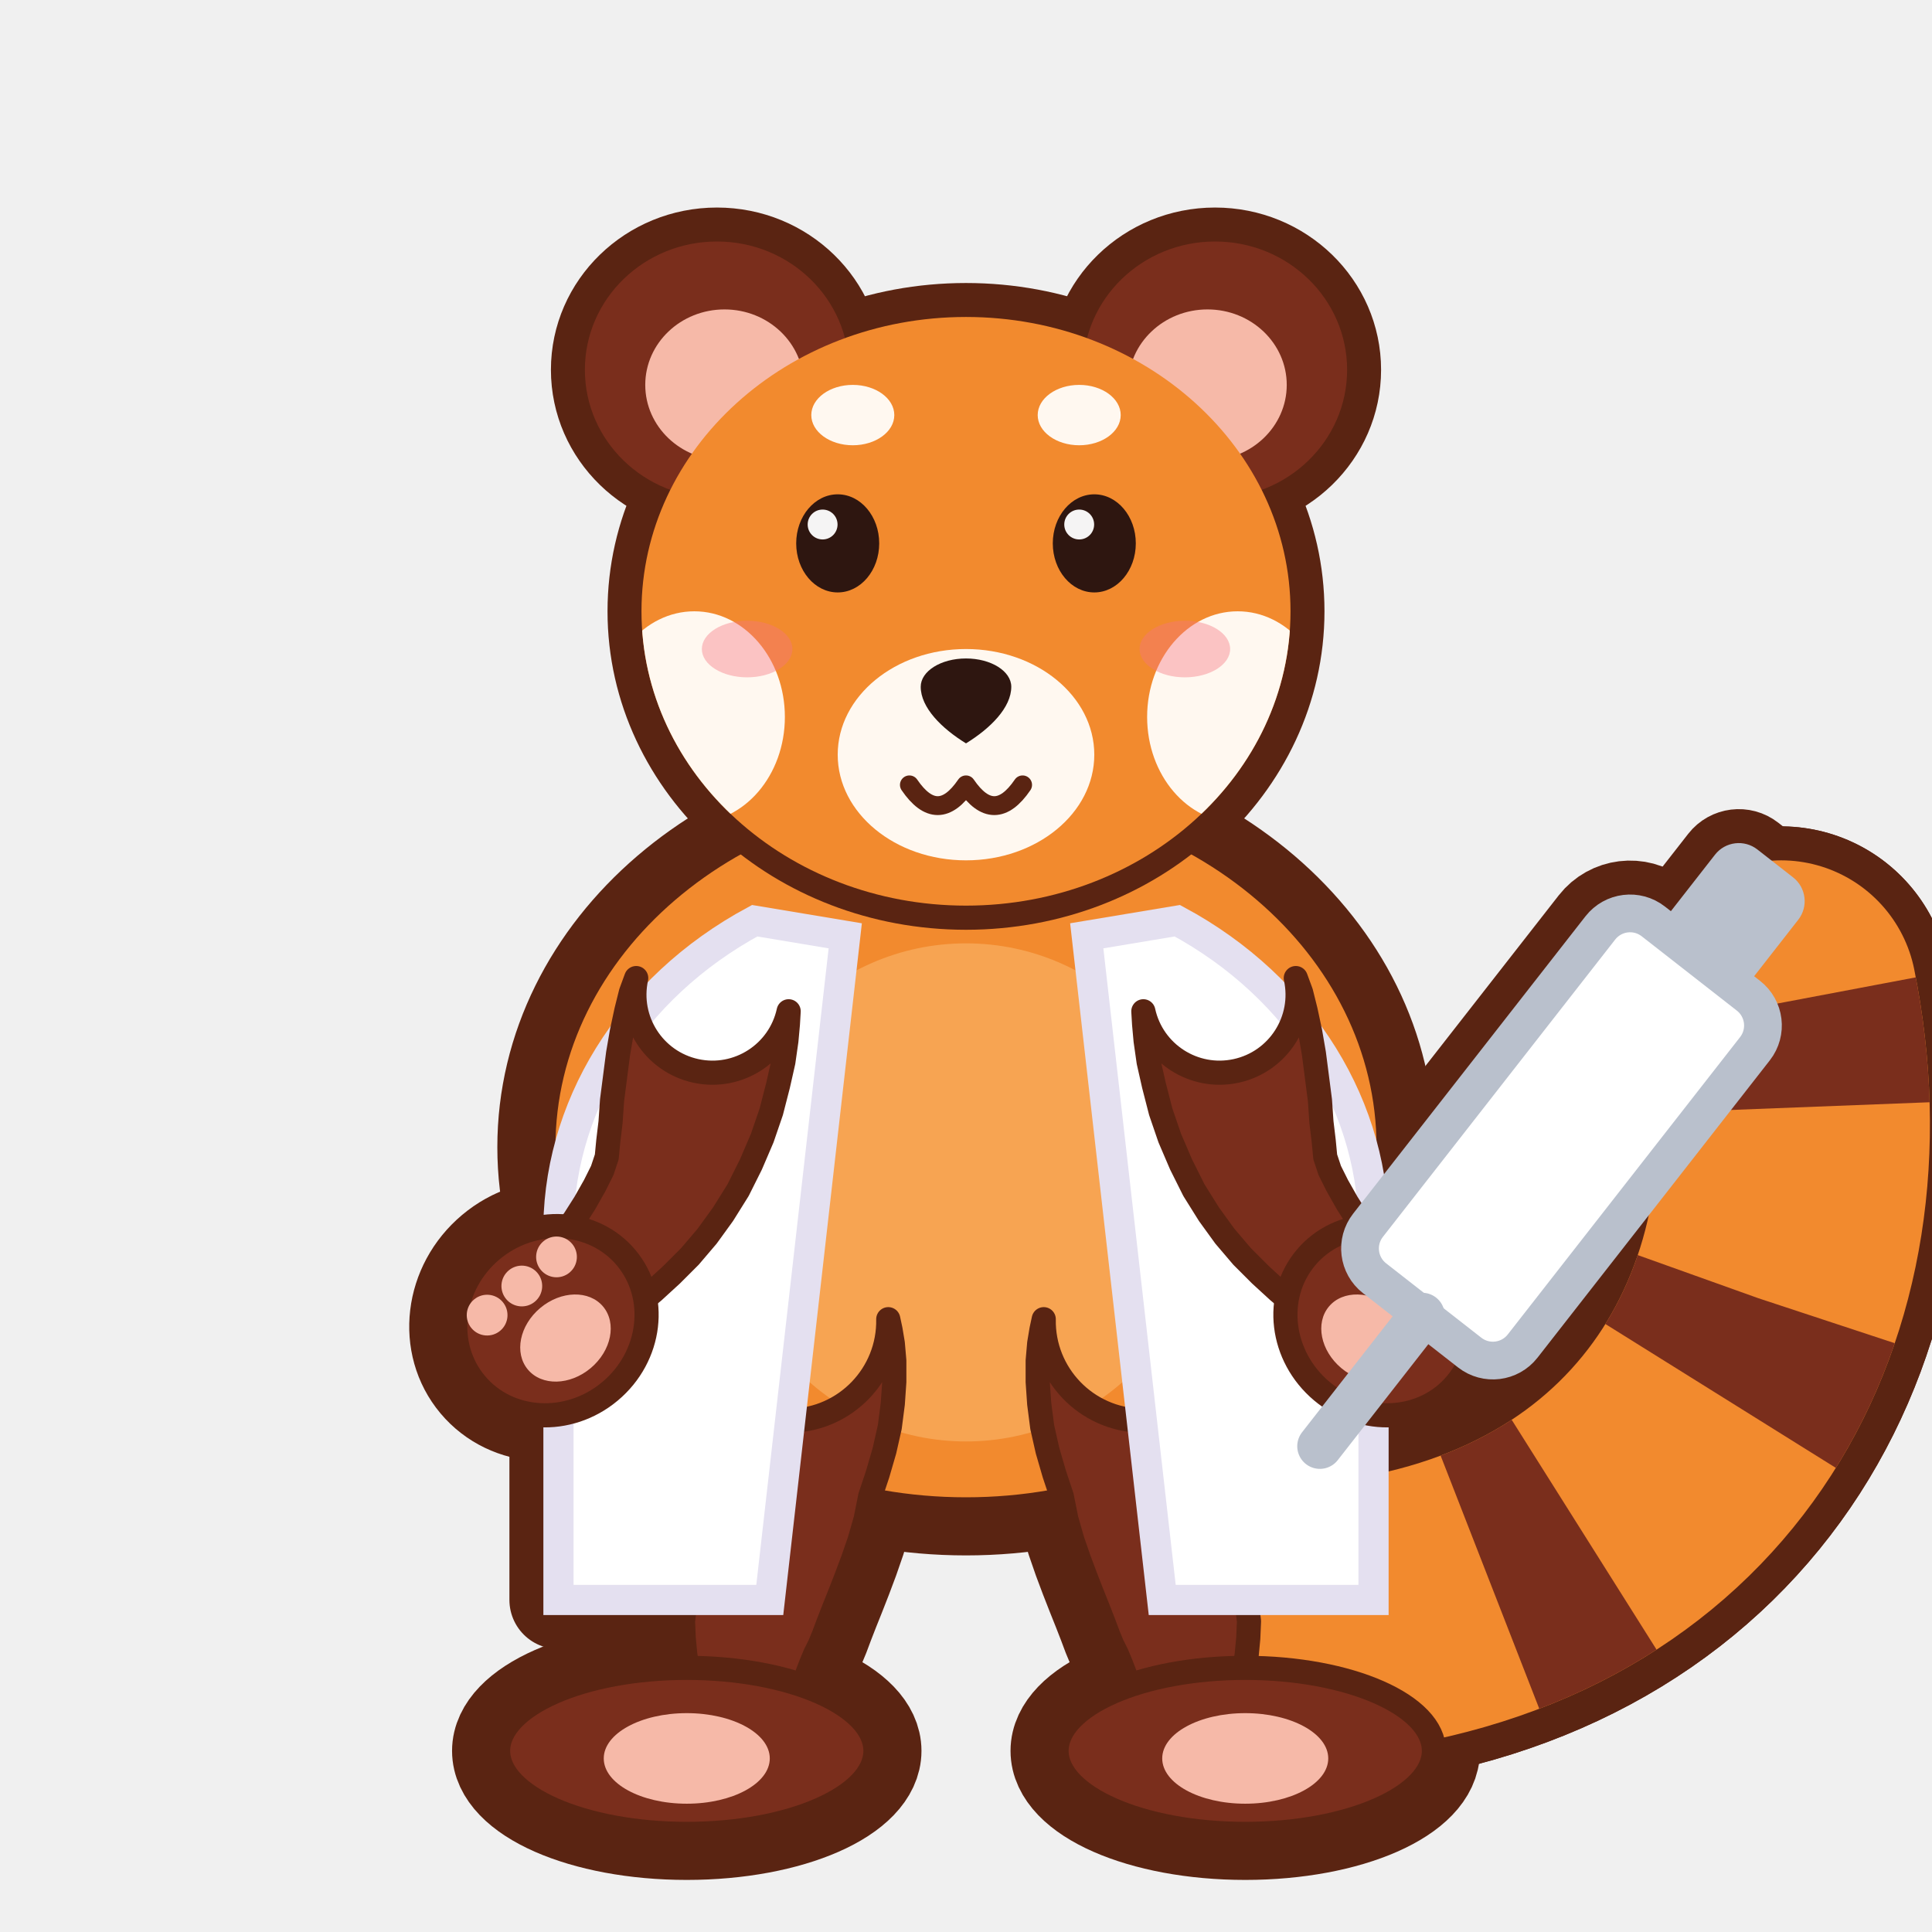
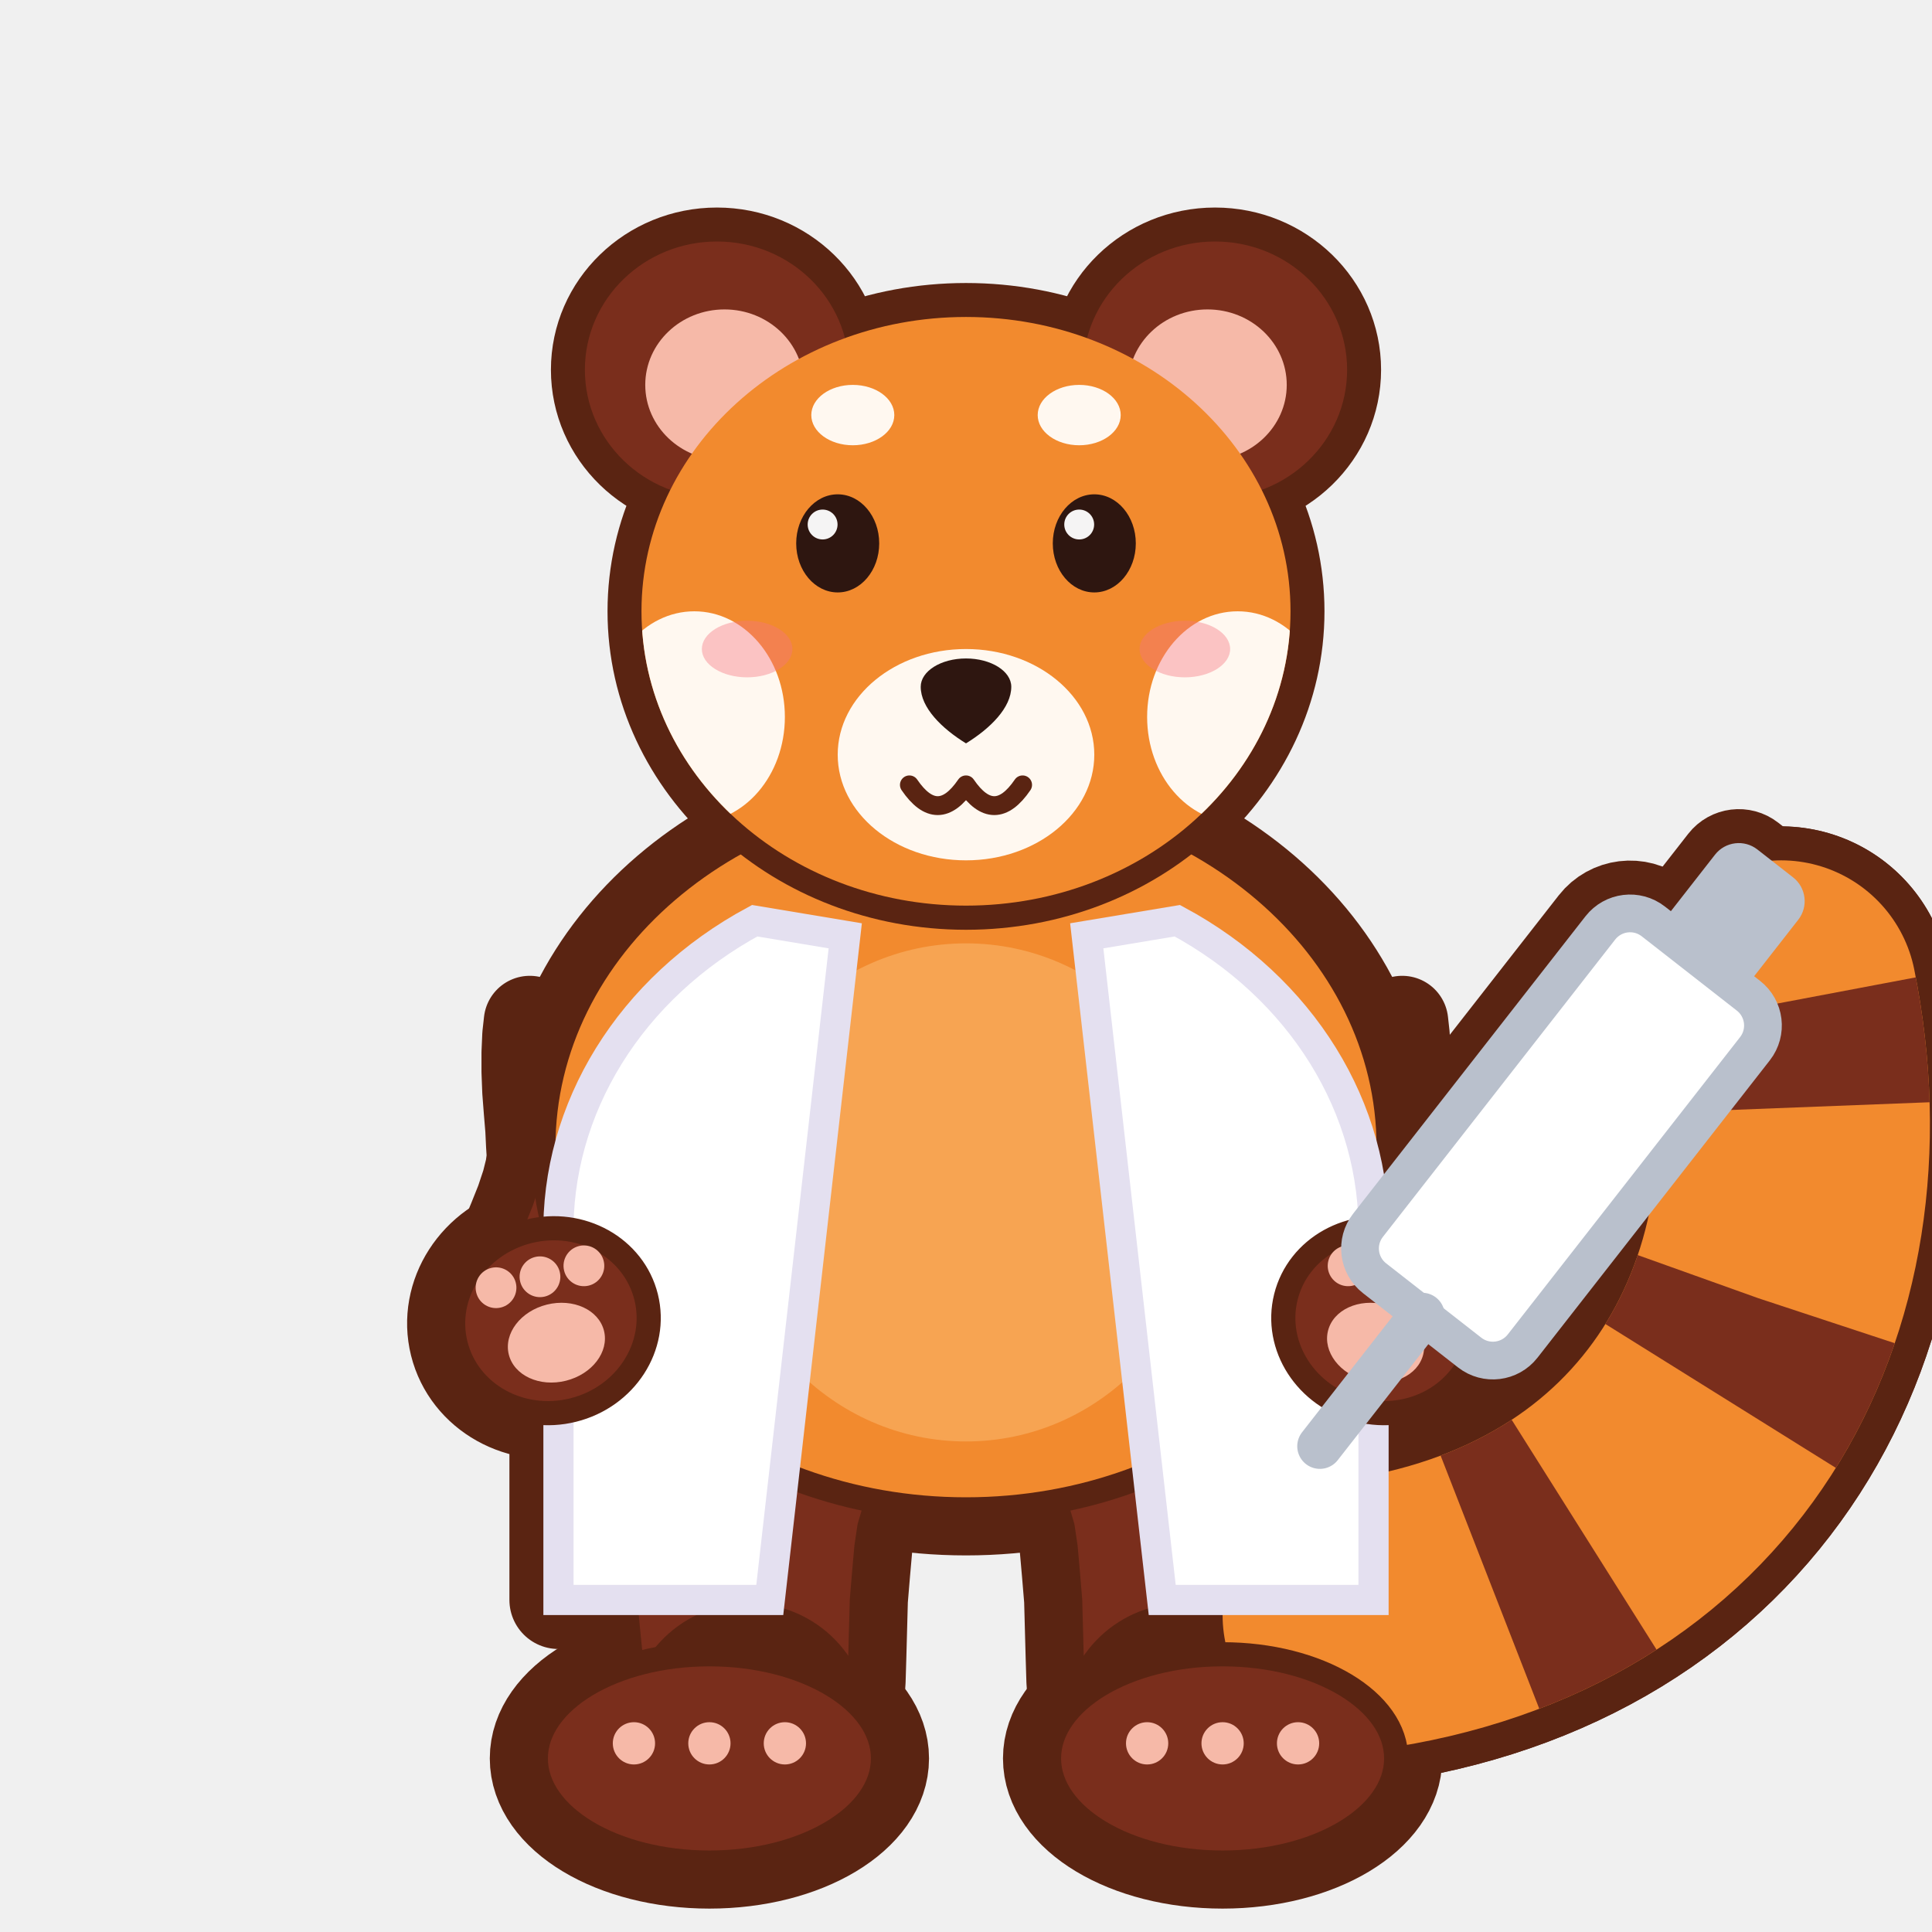
<svg xmlns="http://www.w3.org/2000/svg" viewBox="0 0 256 256" width="256" height="256" role="img" aria-labelledby="t-vet_red_panda">
  <g class="outline">
+     <path d="M87.7 169.8L86.9 171.6L86.1 174.2L85.1 177.6L84.2 181.4L83.5 185.6L82.9 190.1L82.6 194.6L82.5 199.1L82.4 203.6L82.6 208.1L82.9 212.6L83.3 216.8L83.7 220.7L84.1 224.1L84.5 226.9L84.8 228.9A14.4 14.4 0 0 1 113.6 228.0L113.7 225.7L113.9 222.7L114.0 219.4L114.1 215.7L114.2 212.0L114.5 208.4L114.8 205.0L115.2 202.3L116.0 199.6L117.0 196.5L118.1 193.0L119.0 189.5L119.9 186.0L120.6 182.7L121.1 179.7L121.3 177.4A17.2 17.2 0 0 1 87.7 169.8Z" fill="#5A2412" stroke="#5A2412" stroke-width="12.2" stroke-linejoin="round" />
+     <path d="M134.7 177.4L134.9 179.7L135.4 182.7L136.1 186.0L137.0 189.5L137.9 193.0L139.0 196.5L140.0 199.6L140.8 202.3L141.2 205.0L141.5 208.4L141.8 212.0L141.9 215.7L142.0 219.4L142.1 222.7L142.3 225.7L142.4 228.0A14.4 14.4 0 0 1 171.2 228.9L171.5 226.9L171.9 224.1L172.3 220.7L172.7 216.8L173.1 212.6L173.4 208.1L173.6 203.6L173.5 199.1L173.4 194.6L173.1 190.1L172.5 185.6L171.8 181.4L170.9 177.6L169.9 174.2L169.1 171.6L168.3 169.8A17.2 17.2 0 0 1 134.7 177.4Z" fill="#5A2412" stroke="#5A2412" stroke-width="12.2" stroke-linejoin="round" />
    <path d="M180 214C224 208 244 172 236 132" stroke-linecap="round" fill="none" stroke="#5A2412" stroke-width="45.0" stroke-linejoin="round" />
    <path d="M180 214C224 208 244 172 236 132" fill="none" stroke="#5A2412" stroke-width="45.0" stroke-linejoin="round" stroke-linecap="round" />
+     <path d="M70.2 135.4L70.0 137.2L69.9 139.5L69.9 142.0L70.0 144.6L70.2 147.2L70.4 149.6L70.5 151.7L70.6 153.3L70.4 154.8L69.9 156.8L69.1 159.2L68.1 161.7L67.1 164.1L66.1 166.4L65.2 168.5L64.7 170.2A9.8 9.8 0 0 1 82.0 179.2L82.9 178.0L84.1 176.4L85.6 174.3L87.2 171.7L89.0 168.9L90.7 165.9L92.3 162.6L93.6 159.1L94.8 155.4L95.6 151.8L96.1 148.3L96.4 144.9L96.5 141.9L96.5 139.3L96.4 137.3L96.2 135.9A13.0 13.0 0 0 1 70.2 135.4Z" fill="#5A2412" stroke="#5A2412" stroke-width="12.2" stroke-linejoin="round" />
+     <path d="M159.8 135.9L159.6 137.3L159.5 139.3L159.5 141.9L159.6 144.9L159.9 148.3L160.4 151.8L161.2 155.4L162.4 159.1L163.7 162.6L165.3 165.9L167.0 168.9L168.8 171.7L170.4 174.3L171.9 176.4L173.1 178.0L174.0 179.2A9.8 9.8 0 0 1 191.3 170.2L190.8 168.5L189.9 166.4L188.9 164.1L187.9 161.7L186.9 159.2L186.1 156.8L185.6 154.8L185.4 153.3L185.5 151.7L185.6 149.6L185.8 147.2L186.0 144.6L186.1 142.0L186.1 139.5L186.0 137.2L185.8 135.4A13.0 13.0 0 0 1 159.8 135.9Z" fill="#5A2412" stroke="#5A2412" stroke-width="12.2" stroke-linejoin="round" />
    <ellipse cx="128" cy="152" rx="56" ry="48" fill="#5A2412" stroke="#5A2412" stroke-width="12.2" stroke-linejoin="round" />
    <ellipse cx="128" cy="158" rx="32" ry="33" fill="#5A2412" stroke="#5A2412" stroke-width="9" stroke-linejoin="round" />
-     <path d="M91.3 175.3L91.0 176.9L90.8 179.0L90.8 181.3L91.0 183.8L91.3 186.5L91.8 189.1L92.4 191.6L93.0 193.8L93.6 195.7L93.6 197.4L93.4 199.2L93.0 201.2L92.6 203.3L92.2 205.5L91.7 207.8L91.2 210.1L90.8 212.5L90.5 214.8L90.6 217.1L90.8 219.2L91.1 221.2L91.5 222.9L91.9 224.5L92.4 225.8L92.8 226.9L93.3 227.8L93.7 228.4A5.5 5.5 0 0 1 104.7 228.4L105.1 227.5L105.5 226.5L105.9 225.3L106.2 224.2L106.6 222.9L107.0 221.7L107.5 220.4L108.0 219.2L108.6 218.0L109.1 216.8L109.7 215.2L110.4 213.4L111.2 211.4L112.1 209.1L113.0 206.7L113.9 204.1L114.7 201.3L115.3 198.3L116.3 195.3L117.2 192.2L117.9 189.1L118.3 186.0L118.5 183.1L118.5 180.3L118.3 178.0L118.0 176.2L117.7 174.8A13.2 13.2 0 0 1 91.3 175.3Z" fill="#5A2412" stroke="#5A2412" stroke-width="12.2" stroke-linejoin="round" />
-     <ellipse cx="91" cy="232" rx="25" ry="11" fill="#5A2412" stroke="#5A2412" stroke-width="12.2" stroke-linejoin="round" />
-     <ellipse cx="91" cy="233" rx="11" ry="6" fill="#5A2412" stroke="#5A2412" stroke-width="9" stroke-linejoin="round" />
-     <path d="M138.3 174.8L138.0 176.2L137.7 178.0L137.5 180.3L137.5 183.1L137.7 186.0L138.1 189.1L138.8 192.2L139.7 195.3L140.7 198.3L141.3 201.3L142.1 204.1L143.0 206.7L143.9 209.1L144.8 211.4L145.6 213.4L146.3 215.2L146.9 216.8L147.4 218.0L148.0 219.2L148.5 220.4L149.0 221.7L149.4 222.9L149.8 224.2L150.1 225.3L150.5 226.5L150.9 227.5L151.3 228.4A5.5 5.5 0 0 1 162.3 228.4L162.7 227.8L163.2 226.9L163.6 225.8L164.1 224.5L164.5 222.9L164.9 221.2L165.2 219.2L165.4 217.1L165.5 214.8L165.2 212.5L164.8 210.1L164.3 207.8L163.8 205.5L163.4 203.3L163.0 201.2L162.6 199.2L162.4 197.4L162.4 195.7L163.0 193.8L163.6 191.6L164.2 189.1L164.7 186.5L165.0 183.8L165.2 181.3L165.2 179.0L165.0 176.9L164.7 175.3A13.2 13.2 0 0 1 138.3 174.8Z" fill="#5A2412" stroke="#5A2412" stroke-width="12.2" stroke-linejoin="round" />
-     <ellipse cx="165" cy="232" rx="25" ry="11" fill="#5A2412" stroke="#5A2412" stroke-width="12.2" stroke-linejoin="round" />
-     <ellipse cx="165" cy="233" rx="11" ry="6" fill="#5A2412" stroke="#5A2412" stroke-width="9" stroke-linejoin="round" />
+     <ellipse cx="94" cy="233" rx="23.0" ry="13.8" fill="#5A2412" stroke="#5A2412" stroke-width="12.2" stroke-linejoin="round" />
+     <circle cx="84" cy="231" r="2.8" fill="#5A2412" stroke="#5A2412" stroke-width="9" stroke-linejoin="round" />
+     <circle cx="94" cy="231" r="2.8" fill="#5A2412" stroke="#5A2412" stroke-width="9" stroke-linejoin="round" />
+     <circle cx="104" cy="231" r="2.8" fill="#5A2412" stroke="#5A2412" stroke-width="9" stroke-linejoin="round" />
+     <ellipse cx="162" cy="233" rx="23.0" ry="13.8" fill="#5A2412" stroke="#5A2412" stroke-width="12.2" stroke-linejoin="round" />
+     <circle cx="152" cy="231" r="2.8" fill="#5A2412" stroke="#5A2412" stroke-width="9" stroke-linejoin="round" />
+     <circle cx="162" cy="231" r="2.8" fill="#5A2412" stroke="#5A2412" stroke-width="9" stroke-linejoin="round" />
+     <circle cx="172" cy="231" r="2.8" fill="#5A2412" stroke="#5A2412" stroke-width="9" stroke-linejoin="round" />
    <path d="M100 122a54 48 0 0 0-26 42v48h28l10-88zM156 122a54 48 0 0 1 26 42v48h-28l-10-88z" fill="#5A2412" stroke="#5A2412" stroke-width="13" stroke-linejoin="round" />
    <g transform="translate(128,74) scale(0.5) translate(-128,-126)">
      <ellipse cx="62" cy="76" rx="35" ry="34" fill="#5A2412" stroke="#5A2412" stroke-width="18" stroke-linejoin="round" />
      <ellipse cx="64" cy="80" rx="21" ry="20" fill="#5A2412" stroke="#5A2412" stroke-width="18" stroke-linejoin="round" />
      <ellipse cx="194" cy="76" rx="35" ry="34" fill="#5A2412" stroke="#5A2412" stroke-width="18" stroke-linejoin="round" />
      <ellipse cx="192" cy="80" rx="21" ry="20" fill="#5A2412" stroke="#5A2412" stroke-width="18" stroke-linejoin="round" />
      <ellipse cx="128" cy="140" rx="86" ry="78" fill="#5A2412" stroke="#5A2412" stroke-width="18" stroke-linejoin="round" />
      <ellipse cx="94" cy="122" rx="11" ry="13" fill="#5A2412" stroke="#5A2412" stroke-width="18" stroke-linejoin="round" />
      <ellipse cx="162" cy="122" rx="11" ry="13" fill="#5A2412" stroke="#5A2412" stroke-width="18" stroke-linejoin="round" />
      <path d="M116 160a12 7.5 0 0 1 24 0c0 5.5-5.5 11-12 15-6.5-4-12-9.5-12-15z" fill="#5A2412" stroke="#5A2412" stroke-width="18" stroke-linejoin="round" />
    </g>
-     <path d="M84.3 129.6L83.6 131.5L83.0 133.9L82.4 136.7L81.9 139.6L81.5 142.7L81.1 145.8L80.9 148.7L80.6 151.2L80.4 153.3L79.8 155.1L78.8 157.1L77.5 159.4L76.1 161.6L74.5 163.8L73.0 166.0L71.6 167.9L70.3 169.7L69.5 171.2A5.2 5.2 0 0 1 77.2 178.2L78.4 177.4L80.0 176.3L82.0 174.8L84.2 173.1L86.6 171.1L89.0 168.9L91.4 166.5L93.7 163.8L95.8 160.9L97.8 157.7L99.5 154.3L101.0 150.8L102.2 147.3L103.1 143.8L103.8 140.7L104.2 137.9L104.4 135.7L104.5 134.0A10.3 10.3 0 0 1 84.3 129.6Z" fill="#5A2412" stroke="#5A2412" stroke-width="12.2" stroke-linejoin="round" />
-     <g transform="rotate(-40 73 175)">
+     <g transform="rotate(-14 73 175)">
      <ellipse cx="73" cy="175" rx="13" ry="12.2" fill="#5A2412" stroke="#5A2412" stroke-width="12.2" stroke-linejoin="round" />
      <ellipse cx="73" cy="178" rx="6.5" ry="5.2" fill="#5A2412" stroke="#5A2412" stroke-width="9" stroke-linejoin="round" />
      <circle cx="67" cy="169" r="2.7" fill="#5A2412" stroke="#5A2412" stroke-width="9" stroke-linejoin="round" />
      <circle cx="73" cy="169" r="2.7" fill="#5A2412" stroke="#5A2412" stroke-width="9" stroke-linejoin="round" />
      <circle cx="79" cy="169" r="2.7" fill="#5A2412" stroke="#5A2412" stroke-width="9" stroke-linejoin="round" />
    </g>
-     <path d="M151.5 134.0L151.6 135.7L151.8 137.9L152.2 140.7L152.9 143.8L153.8 147.3L155.0 150.8L156.5 154.3L158.2 157.7L160.2 160.9L162.3 163.8L164.6 166.5L167.0 168.9L169.4 171.1L171.8 173.1L174.0 174.8L176.0 176.3L177.6 177.4L178.8 178.2A5.2 5.2 0 0 1 186.5 171.2L185.7 169.7L184.4 167.9L183.0 166.0L181.5 163.8L179.9 161.6L178.5 159.4L177.2 157.1L176.2 155.1L175.6 153.3L175.4 151.2L175.1 148.7L174.9 145.8L174.5 142.7L174.1 139.6L173.6 136.7L173.0 133.9L172.4 131.5L171.7 129.6A10.3 10.3 0 0 1 151.5 134.0Z" fill="#5A2412" stroke="#5A2412" stroke-width="12.2" stroke-linejoin="round" />
-     <g transform="rotate(40 183 175)">
+     <g transform="rotate(14 183 175)">
      <ellipse cx="183" cy="175" rx="13" ry="12.2" fill="#5A2412" stroke="#5A2412" stroke-width="12.2" stroke-linejoin="round" />
      <ellipse cx="183" cy="178" rx="6.5" ry="5.2" fill="#5A2412" stroke="#5A2412" stroke-width="9" stroke-linejoin="round" />
      <circle cx="177" cy="169" r="2.7" fill="#5A2412" stroke="#5A2412" stroke-width="9" stroke-linejoin="round" />
      <circle cx="183" cy="169" r="2.7" fill="#5A2412" stroke="#5A2412" stroke-width="9" stroke-linejoin="round" />
      <circle cx="189" cy="169" r="2.7" fill="#5A2412" stroke="#5A2412" stroke-width="9" stroke-linejoin="round" />
    </g>
    <g transform="rotate(38 204 156)">
      <rect x="190" y="120" width="26" height="60" rx="5" fill="#5A2412" stroke="#5A2412" stroke-width="14" stroke-linejoin="round" />
      <rect x="196" y="104" width="14" height="18" rx="4" fill="#5A2412" stroke="#5A2412" stroke-width="9" stroke-linejoin="round" />
      <path d="M203 180v22" stroke-linecap="round" fill="#5A2412" stroke="#5A2412" stroke-width="15" stroke-linejoin="round" />
    </g>
  </g>
+   <path d="M87.7 169.8L86.9 171.6L86.1 174.2L85.1 177.6L84.2 181.4L83.5 185.6L82.9 190.1L82.6 194.6L82.5 199.1L82.4 203.6L82.6 208.1L82.9 212.6L83.3 216.8L83.7 220.7L84.1 224.1L84.5 226.9L84.8 228.9A14.4 14.4 0 0 1 113.6 228.0L113.7 225.7L113.9 222.7L114.0 219.4L114.1 215.7L114.2 212.0L114.5 208.4L114.8 205.0L115.2 202.3L116.0 199.6L117.0 196.5L118.1 193.0L119.0 189.5L119.9 186.0L120.6 182.7L121.1 179.7L121.3 177.4A17.2 17.2 0 0 1 87.7 169.8Z" fill="#7A2E1C" stroke="#5A2412" stroke-width="3.2" stroke-linejoin="round" />
+   <path d="M134.7 177.4L134.9 179.7L135.4 182.7L136.1 186.0L137.0 189.5L137.9 193.0L139.0 196.5L140.0 199.6L140.8 202.3L141.2 205.0L141.5 208.4L141.8 212.0L141.9 215.7L142.0 219.4L142.1 222.7L142.3 225.7L142.4 228.0A14.4 14.4 0 0 1 171.2 228.9L171.5 226.9L171.9 224.1L172.3 220.7L172.7 216.8L173.1 212.6L173.4 208.1L173.6 203.6L173.5 199.1L173.4 194.6L173.1 190.1L172.5 185.6L171.8 181.4L170.9 177.6L169.9 174.2L169.1 171.6L168.3 169.8A17.2 17.2 0 0 1 134.7 177.4Z" fill="#7A2E1C" stroke="#5A2412" stroke-width="3.2" stroke-linejoin="round" />
  <path d="M180 214C224 208 244 172 236 132" fill="none" stroke="#F28A2E" stroke-width="36" stroke-linecap="round" />
  <path d="M180 214C224 208 244 172 236 132" fill="none" stroke="#7A2E1C" stroke-width="36" stroke-dasharray="14 26" stroke-dashoffset="22" />
+   <path d="M70.2 135.4L70.0 137.2L69.9 139.5L69.9 142.0L70.0 144.6L70.2 147.2L70.4 149.6L70.5 151.7L70.6 153.3L70.4 154.8L69.9 156.8L69.1 159.2L68.1 161.7L67.1 164.1L66.1 166.4L65.2 168.5L64.7 170.2A9.8 9.8 0 0 1 82.0 179.2L82.9 178.0L84.1 176.4L85.6 174.3L87.2 171.7L89.0 168.9L90.7 165.9L92.3 162.6L93.6 159.1L94.8 155.4L95.6 151.8L96.1 148.3L96.4 144.9L96.5 141.9L96.5 139.3L96.4 137.3L96.2 135.9A13.0 13.0 0 0 1 70.2 135.4Z" fill="#7A2E1C" stroke="#5A2412" stroke-width="3.2" stroke-linejoin="round" />
+   <path d="M159.8 135.9L159.6 137.3L159.5 139.3L159.5 141.9L159.6 144.9L159.9 148.3L160.4 151.8L161.2 155.4L162.4 159.1L163.7 162.6L165.3 165.9L167.0 168.9L168.8 171.7L170.4 174.3L171.9 176.4L173.1 178.0L174.0 179.2A9.8 9.8 0 0 1 191.3 170.2L190.8 168.5L189.9 166.4L188.9 164.1L187.9 161.7L186.9 159.2L186.1 156.8L185.6 154.8L185.4 153.3L185.5 151.7L185.6 149.6L185.8 147.2L186.0 144.6L186.1 142.0L186.1 139.5L186.0 137.2L185.8 135.4A13.0 13.0 0 0 1 159.8 135.9Z" fill="#7A2E1C" stroke="#5A2412" stroke-width="3.2" stroke-linejoin="round" />
  <ellipse cx="128" cy="152" rx="56" ry="48" fill="#F28A2E" stroke="#5A2412" stroke-width="3.2" />
  <ellipse cx="128" cy="158" rx="32" ry="33" fill="#F7A452" />
-   <path d="M91.3 175.3L91.0 176.9L90.8 179.0L90.8 181.3L91.0 183.8L91.3 186.5L91.8 189.1L92.4 191.6L93.0 193.8L93.6 195.7L93.6 197.4L93.4 199.2L93.0 201.2L92.6 203.3L92.2 205.5L91.7 207.8L91.2 210.1L90.8 212.5L90.5 214.8L90.6 217.1L90.8 219.2L91.1 221.2L91.5 222.9L91.9 224.5L92.4 225.8L92.8 226.9L93.3 227.8L93.7 228.4A5.5 5.5 0 0 1 104.7 228.4L105.1 227.5L105.5 226.5L105.9 225.3L106.2 224.2L106.6 222.9L107.0 221.7L107.5 220.4L108.0 219.2L108.6 218.0L109.1 216.8L109.7 215.2L110.4 213.4L111.2 211.4L112.1 209.1L113.0 206.7L113.9 204.1L114.7 201.3L115.3 198.3L116.3 195.3L117.2 192.2L117.9 189.1L118.3 186.0L118.5 183.1L118.5 180.3L118.3 178.0L118.0 176.2L117.7 174.8A13.2 13.2 0 0 1 91.3 175.3Z" fill="#7A2E1C" stroke="#5A2412" stroke-width="3.2" stroke-linejoin="round" />
-   <ellipse cx="91" cy="232" rx="25" ry="11" fill="#7A2E1C" stroke="#5A2412" stroke-width="3.2" />
-   <ellipse cx="91" cy="233" rx="11" ry="6" fill="#F6B9A8" />
-   <path d="M138.3 174.8L138.0 176.2L137.7 178.0L137.5 180.3L137.5 183.1L137.7 186.0L138.1 189.1L138.8 192.2L139.7 195.3L140.7 198.3L141.3 201.3L142.1 204.1L143.0 206.7L143.9 209.1L144.8 211.4L145.6 213.4L146.3 215.2L146.9 216.8L147.4 218.0L148.0 219.2L148.5 220.4L149.0 221.7L149.4 222.9L149.8 224.2L150.1 225.3L150.5 226.5L150.9 227.5L151.3 228.4A5.5 5.5 0 0 1 162.3 228.4L162.7 227.8L163.2 226.9L163.6 225.8L164.1 224.5L164.5 222.9L164.9 221.2L165.2 219.2L165.4 217.1L165.5 214.8L165.2 212.5L164.8 210.1L164.3 207.8L163.8 205.5L163.4 203.3L163.0 201.2L162.6 199.2L162.4 197.4L162.4 195.7L163.0 193.8L163.6 191.6L164.2 189.1L164.7 186.5L165.0 183.8L165.2 181.3L165.2 179.0L165.0 176.9L164.7 175.3A13.2 13.2 0 0 1 138.3 174.8Z" fill="#7A2E1C" stroke="#5A2412" stroke-width="3.2" stroke-linejoin="round" />
-   <ellipse cx="165" cy="232" rx="25" ry="11" fill="#7A2E1C" stroke="#5A2412" stroke-width="3.2" />
-   <ellipse cx="165" cy="233" rx="11" ry="6" fill="#F6B9A8" />
+   <ellipse cx="94" cy="233" rx="23.0" ry="13.8" fill="#7A2E1C" stroke="#5A2412" stroke-width="3.2" />
+   <circle cx="84" cy="231" r="2.8" fill="#F6B9A8" />
+   <circle cx="94" cy="231" r="2.8" fill="#F6B9A8" />
+   <circle cx="104" cy="231" r="2.8" fill="#F6B9A8" />
+   <ellipse cx="162" cy="233" rx="23.0" ry="13.8" fill="#7A2E1C" stroke="#5A2412" stroke-width="3.2" />
+   <circle cx="152" cy="231" r="2.8" fill="#F6B9A8" />
+   <circle cx="162" cy="231" r="2.8" fill="#F6B9A8" />
+   <circle cx="172" cy="231" r="2.8" fill="#F6B9A8" />
  <path d="M100 122a54 48 0 0 0-26 42v48h28l10-88zM156 122a54 48 0 0 1 26 42v48h-28l-10-88z" fill="#FFFFFF" stroke="#E4E0F0" stroke-width="4" />
  <g transform="translate(128,74) scale(0.5) translate(-128,-126)">
    <g class="outline">
      <ellipse cx="62" cy="76" rx="35" ry="34" fill="#5A2412" stroke="#5A2412" stroke-width="12.8" stroke-linejoin="round" />
      <ellipse cx="64" cy="80" rx="21" ry="20" fill="#5A2412" stroke="#5A2412" stroke-width="12.8" stroke-linejoin="round" />
      <ellipse cx="194" cy="76" rx="35" ry="34" fill="#5A2412" stroke="#5A2412" stroke-width="12.8" stroke-linejoin="round" />
      <ellipse cx="192" cy="80" rx="21" ry="20" fill="#5A2412" stroke="#5A2412" stroke-width="12.8" stroke-linejoin="round" />
      <ellipse cx="128" cy="140" rx="86" ry="78" fill="#5A2412" stroke="#5A2412" stroke-width="12.8" stroke-linejoin="round" />
      <ellipse cx="94" cy="122" rx="11" ry="13" fill="#5A2412" stroke="#5A2412" stroke-width="12.8" stroke-linejoin="round" />
      <ellipse cx="162" cy="122" rx="11" ry="13" fill="#5A2412" stroke="#5A2412" stroke-width="12.8" stroke-linejoin="round" />
      <path d="M116 160a12 7.5 0 0 1 24 0c0 5.5-5.5 11-12 15-6.5-4-12-9.5-12-15z" fill="#5A2412" stroke="#5A2412" stroke-width="12.8" stroke-linejoin="round" />
      <path d="M113 186q7.5 11 15 0 q7.5 11 15 0" stroke-linecap="round" fill="none" stroke="#5A2412" stroke-width="17.8" stroke-linejoin="round" />
    </g>
    <ellipse cx="62" cy="76" rx="35" ry="34" fill="#7A2E1C" />
    <ellipse cx="64" cy="80" rx="21" ry="20" fill="#F6B9A8" />
    <ellipse cx="194" cy="76" rx="35" ry="34" fill="#7A2E1C" />
    <ellipse cx="192" cy="80" rx="21" ry="20" fill="#F6B9A8" />
    <ellipse cx="128" cy="140" rx="86" ry="78" fill="#F28A2E" />
    <defs>
      <clipPath id="clip-red_panda">
        <ellipse cx="128" cy="140" rx="86" ry="78" />
      </clipPath>
    </defs>
    <g clip-path="url(#clip-red_panda)">
      <ellipse cx="98" cy="88" rx="11" ry="8" fill="#FFF8F0" />
      <ellipse cx="158" cy="88" rx="11" ry="8" fill="#FFF8F0" />
      <ellipse cx="56" cy="168" rx="24" ry="28" fill="#FFF8F0" />
      <ellipse cx="200" cy="168" rx="24" ry="28" fill="#FFF8F0" />
      <ellipse cx="128" cy="178" rx="34" ry="28" fill="#FFF8F0" />
    </g>
    <ellipse cx="94" cy="122" rx="11" ry="13" fill="#2E1610" />
    <circle cx="90" cy="117" r="3.96" fill="#FFFFFF" opacity="0.95" />
    <ellipse cx="162" cy="122" rx="11" ry="13" fill="#2E1610" />
    <circle cx="158" cy="117" r="3.96" fill="#FFFFFF" opacity="0.95" />
    <ellipse cx="70" cy="150" rx="12" ry="7.5" fill="#F4737F" opacity="0.4" />
    <ellipse cx="186" cy="150" rx="12" ry="7.5" fill="#F4737F" opacity="0.4" />
    <path d="M116 160a12 7.5 0 0 1 24 0c0 5.5-5.5 11-12 15-6.5-4-12-9.5-12-15z" fill="#2E1610" />
    <path d="M113 186q7.5 11 15 0 q7.5 11 15 0" fill="none" stroke="#5A2412" stroke-width="5" stroke-linecap="round" stroke-linejoin="round" />
  </g>
-   <path d="M84.3 129.6L83.6 131.5L83.0 133.9L82.4 136.7L81.9 139.6L81.5 142.7L81.1 145.8L80.9 148.7L80.6 151.2L80.4 153.3L79.8 155.1L78.8 157.1L77.5 159.4L76.1 161.6L74.5 163.8L73.0 166.0L71.6 167.9L70.3 169.7L69.5 171.2A5.2 5.2 0 0 1 77.2 178.2L78.4 177.4L80.0 176.3L82.0 174.8L84.2 173.1L86.6 171.1L89.0 168.9L91.4 166.5L93.7 163.8L95.8 160.9L97.8 157.7L99.5 154.3L101.0 150.8L102.2 147.3L103.1 143.8L103.8 140.7L104.2 137.9L104.4 135.7L104.5 134.0A10.3 10.3 0 0 1 84.3 129.6Z" fill="#7A2E1C" stroke="#5A2412" stroke-width="3.2" stroke-linejoin="round" />
-   <g transform="rotate(-40 73 175)">
+   <g transform="rotate(-14 73 175)">
    <ellipse cx="73" cy="175" rx="13" ry="12.2" fill="#7A2E1C" stroke="#5A2412" stroke-width="3.2" />
    <ellipse cx="73" cy="178" rx="6.5" ry="5.2" fill="#F6B9A8" />
    <circle cx="67" cy="169" r="2.7" fill="#F6B9A8" />
    <circle cx="73" cy="169" r="2.7" fill="#F6B9A8" />
    <circle cx="79" cy="169" r="2.7" fill="#F6B9A8" />
  </g>
-   <path d="M151.5 134.0L151.6 135.7L151.8 137.9L152.2 140.7L152.9 143.8L153.8 147.3L155.0 150.8L156.5 154.3L158.2 157.7L160.2 160.9L162.3 163.8L164.6 166.5L167.0 168.9L169.4 171.1L171.8 173.1L174.0 174.8L176.0 176.3L177.6 177.4L178.8 178.2A5.2 5.2 0 0 1 186.5 171.2L185.7 169.7L184.4 167.9L183.0 166.0L181.5 163.8L179.9 161.6L178.5 159.4L177.2 157.1L176.2 155.1L175.6 153.3L175.4 151.2L175.1 148.7L174.9 145.8L174.5 142.7L174.1 139.6L173.6 136.7L173.0 133.9L172.4 131.5L171.7 129.6A10.3 10.3 0 0 1 151.5 134.0Z" fill="#7A2E1C" stroke="#5A2412" stroke-width="3.2" stroke-linejoin="round" />
-   <g transform="rotate(40 183 175)">
+   <g transform="rotate(14 183 175)">
    <ellipse cx="183" cy="175" rx="13" ry="12.2" fill="#7A2E1C" stroke="#5A2412" stroke-width="3.2" />
    <ellipse cx="183" cy="178" rx="6.5" ry="5.2" fill="#F6B9A8" />
    <circle cx="177" cy="169" r="2.7" fill="#F6B9A8" />
    <circle cx="183" cy="169" r="2.7" fill="#F6B9A8" />
    <circle cx="189" cy="169" r="2.7" fill="#F6B9A8" />
  </g>
  <g transform="rotate(38 204 156)">
    <rect x="190" y="120" width="26" height="60" rx="5" fill="#FFFFFF" stroke="#B9C0CC" stroke-width="5" />
    <rect x="196" y="104" width="14" height="18" rx="4" fill="#B9C0CC" />
    <path d="M203 180v22" stroke="#B9C0CC" stroke-width="6" stroke-linecap="round" />
  </g>
</svg>
